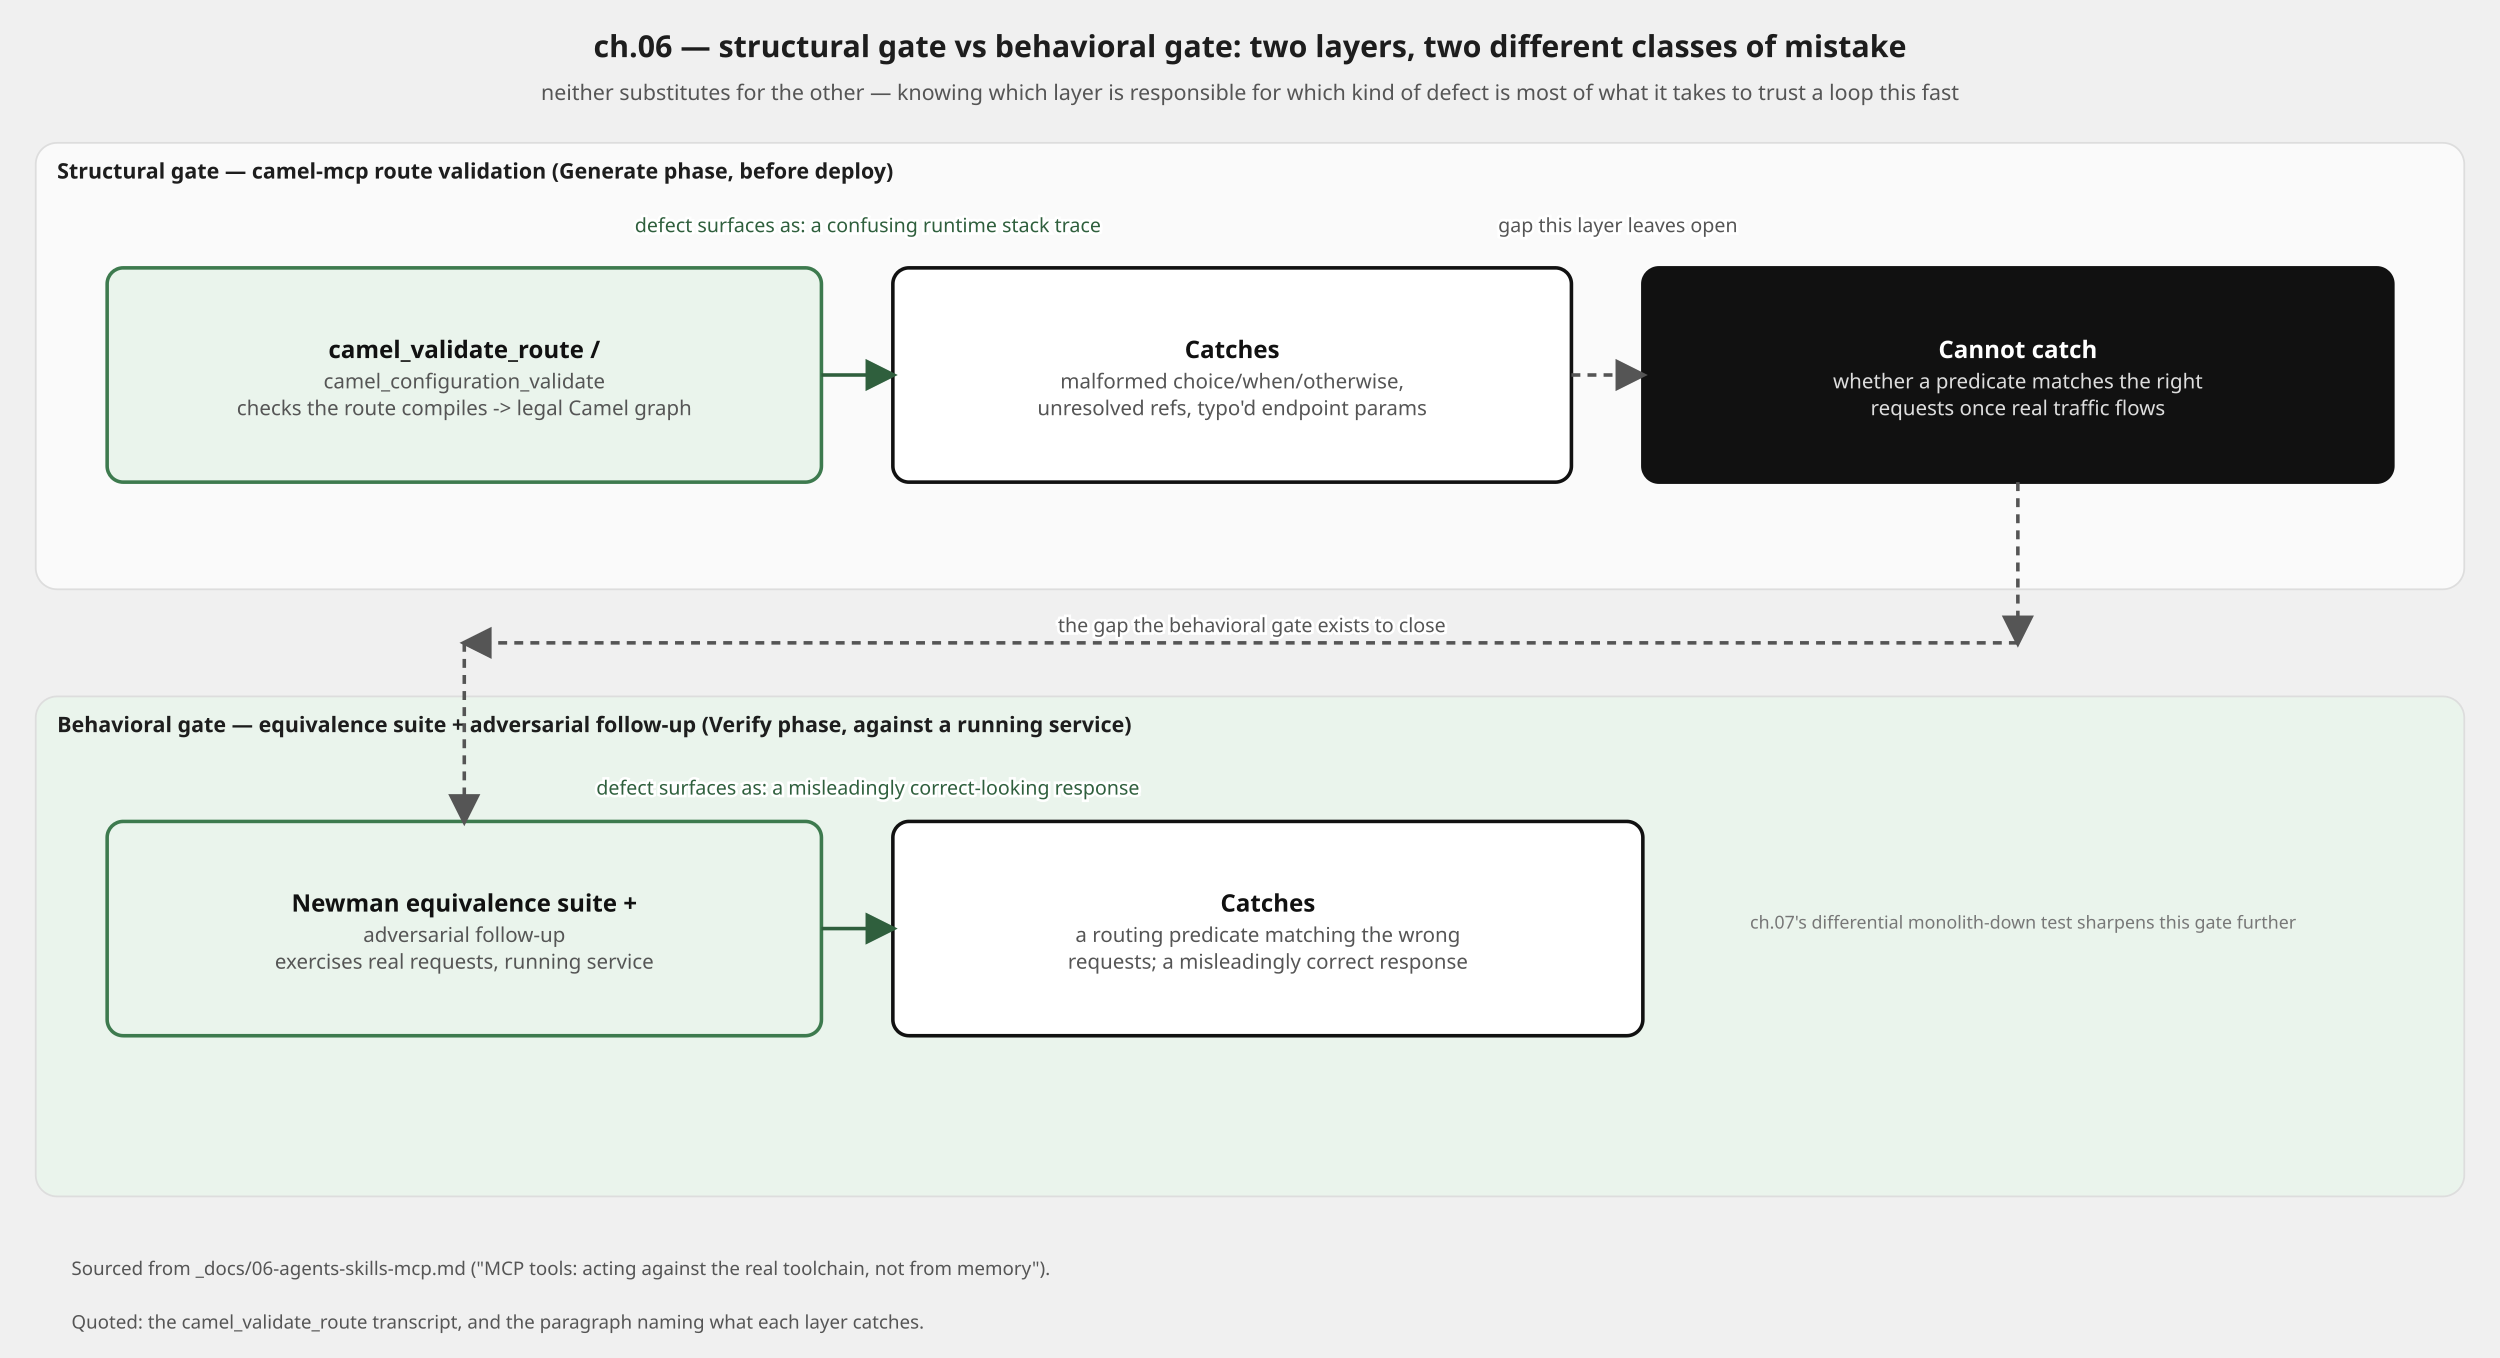
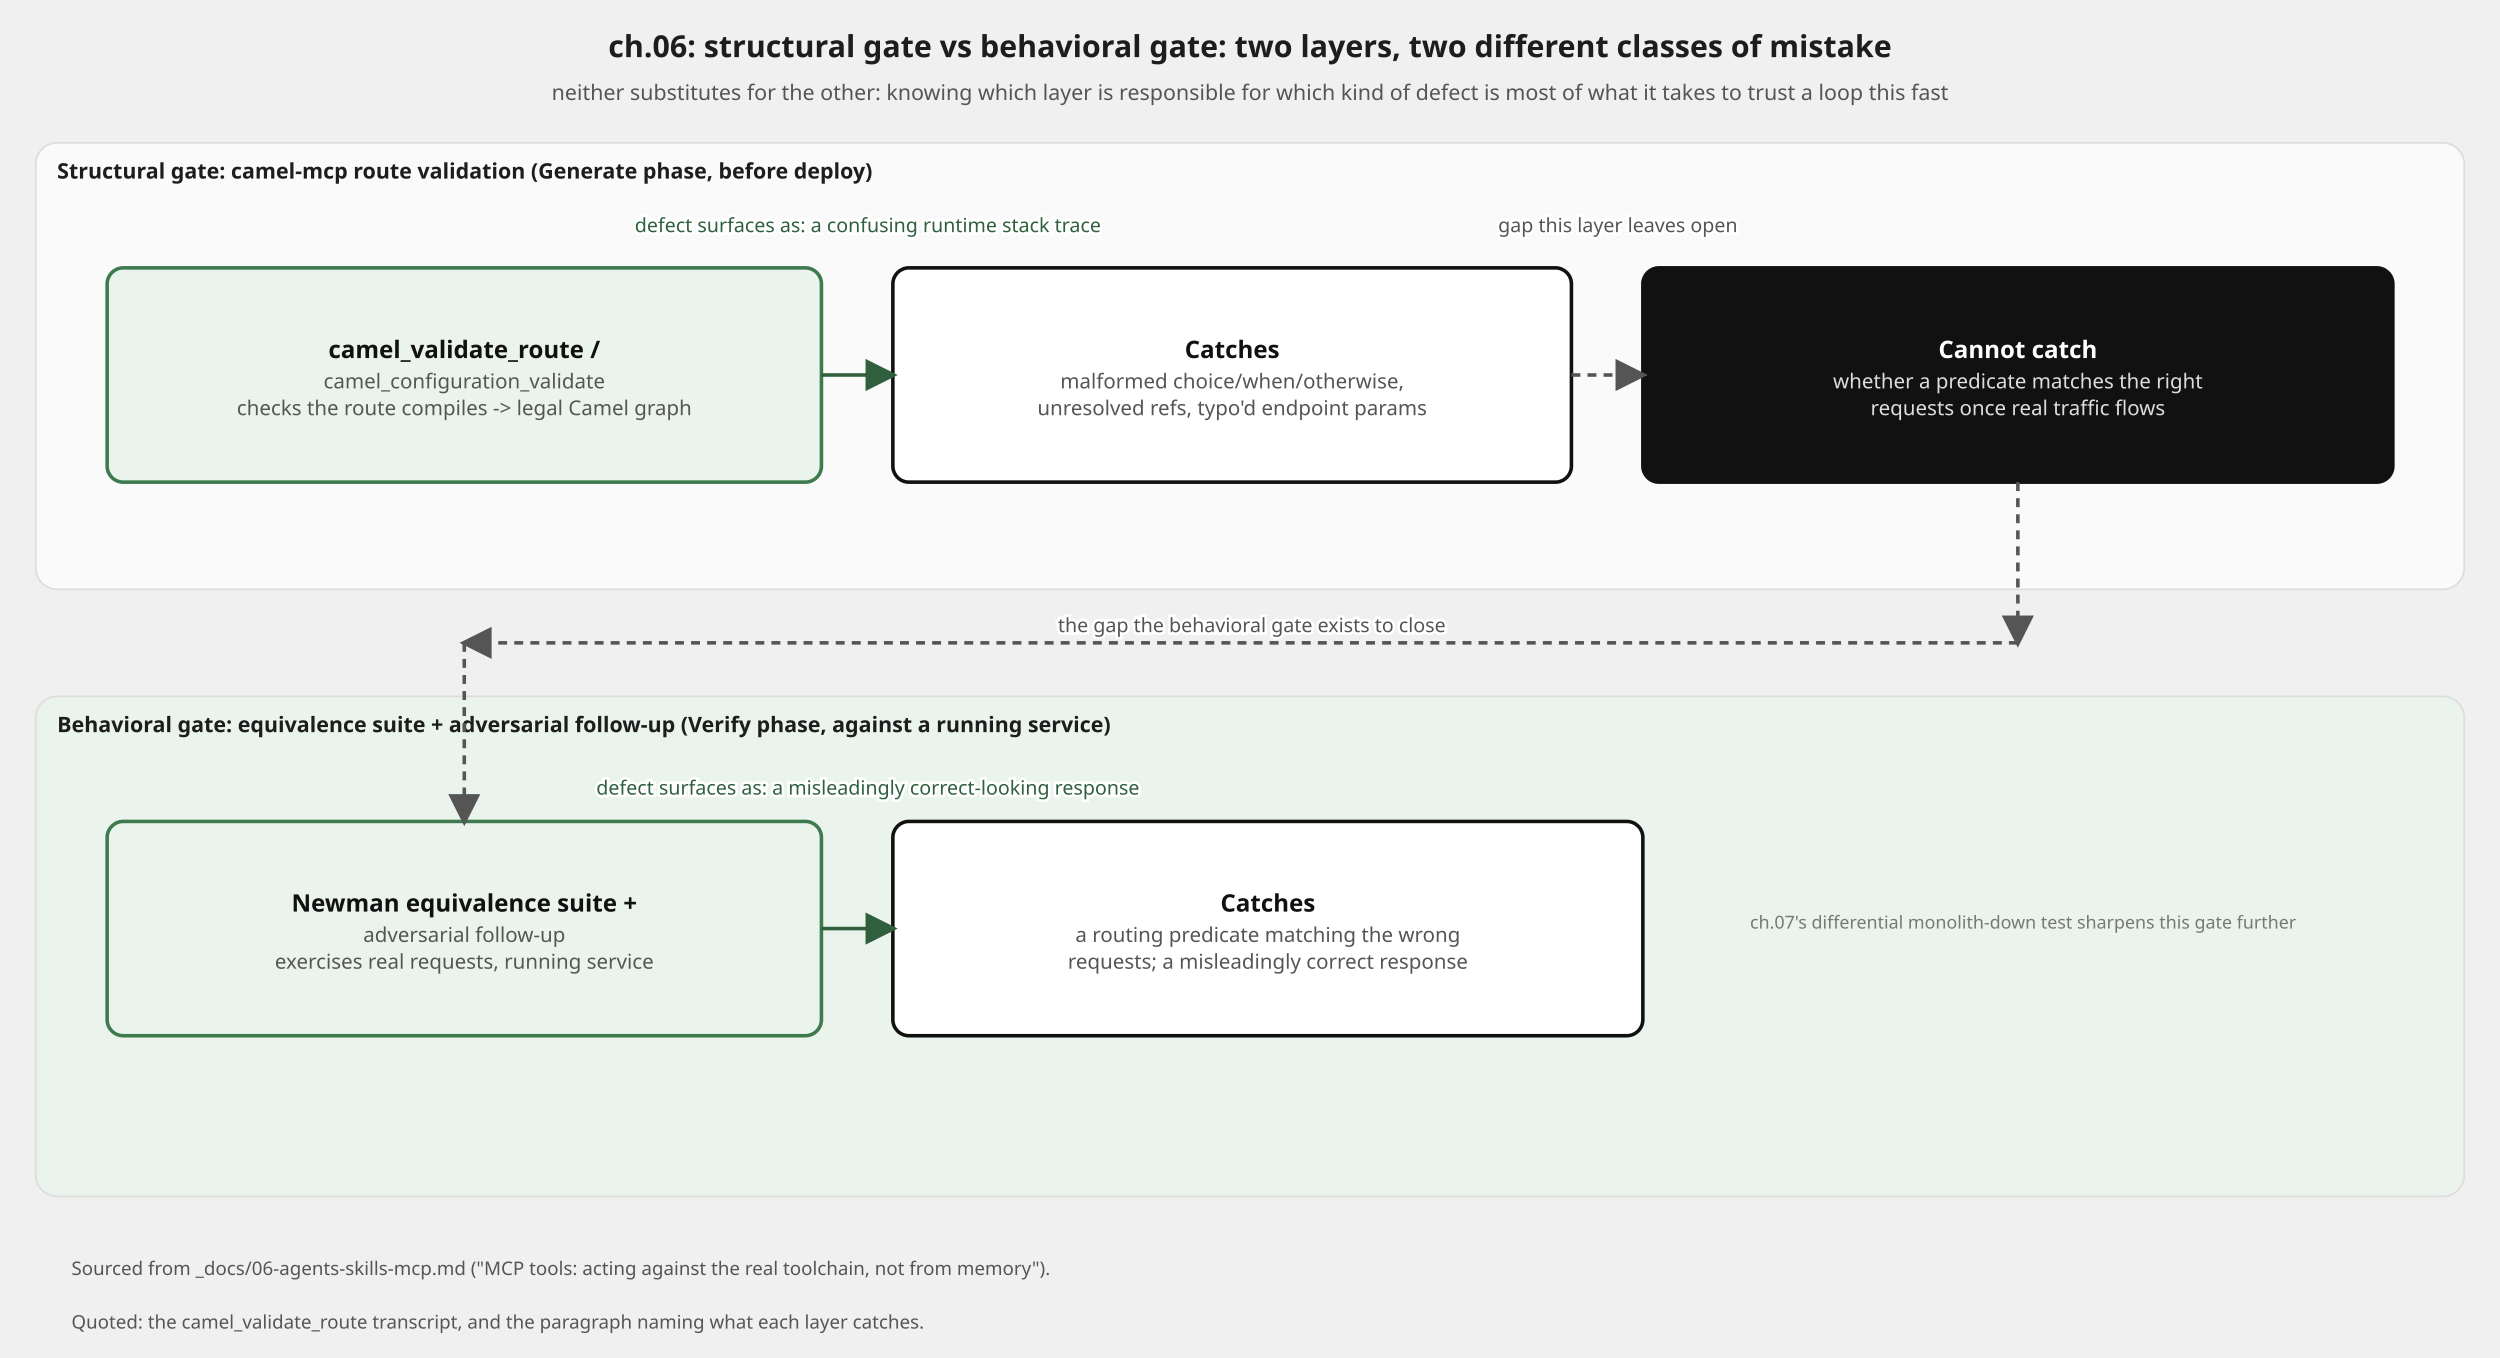
<svg xmlns="http://www.w3.org/2000/svg" viewBox="0 0 1400 760" font-family="'Red Hat Text', system-ui, sans-serif" role="img">
  <defs>
    <marker id="a" viewBox="0 0 10 10" refX="8.5" refY="5" markerWidth="9" markerHeight="9" orient="auto-start-reverse">
      <path d="M0,0 L10,5 L0,10 z" fill="#555" />
    </marker>
    <marker id="am" viewBox="0 0 10 10" refX="8.5" refY="5" markerWidth="9" markerHeight="9" orient="auto-start-reverse">
      <path d="M0,0 L10,5 L0,10 z" fill="#2f5f3d" />
    </marker>
  </defs>
  <rect x="20" y="80" width="1360" height="250" rx="12" fill="#fafafa" stroke="#ddd" />
-   <text x="32" y="100" font-size="12" font-weight="700" fill="#1d1d1d">Structural gate — camel-mcp route validation (Generate phase, before deploy)</text>
+   <text x="32" y="100" font-size="12" font-weight="700" fill="#1d1d1d">Structural gate: camel-mcp route validation (Generate phase, before deploy)</text>
  <rect x="20" y="390" width="1360" height="280" rx="12" fill="#eaf4ec" stroke="#ddd" />
-   <text x="32" y="410" font-size="12" font-weight="700" fill="#1d1d1d">Behavioral gate — equivalence suite + adversarial follow-up (Verify phase, against a running service)</text>
+   <text x="32" y="410" font-size="12" font-weight="700" fill="#1d1d1d">Behavioral gate: equivalence suite + adversarial follow-up (Verify phase, against a running service)</text>
  <rect x="60" y="150" width="400" height="120" rx="9" fill="#eaf4ec" stroke="#3d7a4e" stroke-width="2" />
  <text x="260.0" y="200.5" font-size="13.5" font-weight="700" fill="#111111" text-anchor="middle">camel_validate_route /</text>
  <text x="260.0" y="217.5" font-size="11.5" fill="#555555" text-anchor="middle">camel_configuration_validate</text>
  <text x="260.0" y="232.5" font-size="11.5" fill="#555555" text-anchor="middle">checks the route compiles -&gt; legal Camel graph</text>
  <rect x="500" y="150" width="380" height="120" rx="9" fill="#ffffff" stroke="#111111" stroke-width="2" />
  <text x="690.0" y="200.5" font-size="13.5" font-weight="700" fill="#111111" text-anchor="middle">Catches</text>
  <text x="690.0" y="217.5" font-size="11.5" fill="#555555" text-anchor="middle">malformed choice/when/otherwise,</text>
  <text x="690.0" y="232.5" font-size="11.5" fill="#555555" text-anchor="middle">unresolved refs, typo'd endpoint params</text>
  <rect x="920" y="150" width="420" height="120" rx="9" fill="#111111" stroke="#111111" stroke-width="2" />
  <text x="1130.0" y="200.5" font-size="13.5" font-weight="700" fill="#ffffff" text-anchor="middle">Cannot catch</text>
  <text x="1130.0" y="217.5" font-size="11.5" fill="#dddddd" text-anchor="middle">whether a predicate matches the right</text>
  <text x="1130.0" y="232.5" font-size="11.5" fill="#dddddd" text-anchor="middle">requests once real traffic flows</text>
  <rect x="60" y="460" width="400" height="120" rx="9" fill="#eaf4ec" stroke="#3d7a4e" stroke-width="2" />
  <text x="260.0" y="510.5" font-size="13.5" font-weight="700" fill="#111111" text-anchor="middle">Newman equivalence suite +</text>
  <text x="260.0" y="527.5" font-size="11.5" fill="#555555" text-anchor="middle">adversarial follow-up</text>
  <text x="260.0" y="542.5" font-size="11.5" fill="#555555" text-anchor="middle">exercises real requests, running service</text>
  <rect x="500" y="460" width="420" height="120" rx="9" fill="#ffffff" stroke="#111111" stroke-width="2" />
  <text x="710.0" y="510.5" font-size="13.5" font-weight="700" fill="#111111" text-anchor="middle">Catches</text>
  <text x="710.0" y="527.5" font-size="11.5" fill="#555555" text-anchor="middle">a routing predicate matching the wrong</text>
  <text x="710.0" y="542.5" font-size="11.5" fill="#555555" text-anchor="middle">requests; a misleadingly correct response</text>
  <path d="M460.0,210.0 L500.0,210.0" fill="none" stroke="#2f5f3d" stroke-width="2" marker-end="url(#am)" />
  <text x="486.0" y="130.0" font-size="11" fill="#ffffff" stroke="#ffffff" stroke-width="3" paint-order="stroke" text-anchor="middle">defect surfaces as: a confusing runtime stack trace</text>
  <text x="486.0" y="130.0" font-size="11" fill="#2f5f3d" text-anchor="middle">defect surfaces as: a confusing runtime stack trace</text>
  <path d="M880.0,210.0 L920.0,210.0" fill="none" stroke="#555" stroke-width="2" stroke-dasharray="5 4" marker-end="url(#a)" />
  <text x="906.0" y="130.0" font-size="11" fill="#ffffff" stroke="#ffffff" stroke-width="3" paint-order="stroke" text-anchor="middle">gap this layer leaves open</text>
  <text x="906.0" y="130.0" font-size="11" fill="#555" text-anchor="middle">gap this layer leaves open</text>
  <path d="M460.0,520.0 L500.0,520.0" fill="none" stroke="#2f5f3d" stroke-width="2" marker-end="url(#am)" />
  <text x="486.0" y="445.0" font-size="11" fill="#ffffff" stroke="#ffffff" stroke-width="3" paint-order="stroke" text-anchor="middle">defect surfaces as: a misleadingly correct-looking response</text>
  <text x="486.0" y="445.0" font-size="11" fill="#2f5f3d" text-anchor="middle">defect surfaces as: a misleadingly correct-looking response</text>
  <path d="M1130.0,270 L1130.0,360" fill="none" stroke="#555" stroke-width="2" stroke-dasharray="5 4" marker-end="url(#a)" />
  <path d="M1130.0,360 L260.0,360" fill="none" stroke="#555" stroke-width="2" stroke-dasharray="5 4" marker-end="url(#a)" />
  <text x="701.0" y="354.0" font-size="11" fill="#ffffff" stroke="#ffffff" stroke-width="3" paint-order="stroke" text-anchor="middle">the gap the behavioral gate exists to close</text>
  <text x="701.0" y="354.0" font-size="11" fill="#555" text-anchor="middle">the gap the behavioral gate exists to close</text>
  <path d="M260.0,360 L260.0,460" fill="none" stroke="#555" stroke-width="2" stroke-dasharray="5 4" marker-end="url(#a)" />
-   <text x="700.0" y="32" font-size="17" fill="#1d1d1d" text-anchor="middle" font-weight="700">ch.06 — structural gate vs behavioral gate: two layers, two different classes of mistake</text>
-   <text x="700.0" y="56" font-size="12" fill="#555555" text-anchor="middle">neither substitutes for the other — knowing which layer is responsible for which kind of defect is most of what it takes to trust a loop this fast</text>
+   <text x="700.0" y="32" font-size="17" fill="#1d1d1d" text-anchor="middle" font-weight="700">ch.06: structural gate vs behavioral gate: two layers, two different classes of mistake</text>
+   <text x="700.0" y="56" font-size="12" fill="#555555" text-anchor="middle">neither substitutes for the other: knowing which layer is responsible for which kind of defect is most of what it takes to trust a loop this fast</text>
  <text x="980" y="520" font-size="10" fill="#777777" text-anchor="start">ch.07's differential monolith-down test sharpens this gate further</text>
  <text x="40" y="714" font-size="10.5" fill="#555555" text-anchor="start">Sourced from _docs/06-agents-skills-mcp.md ("MCP tools: acting against the real toolchain, not from memory").</text>
  <text x="40" y="744" font-size="10.5" fill="#555555" text-anchor="start">Quoted: the camel_validate_route transcript, and the paragraph naming what each layer catches.</text>
</svg>
